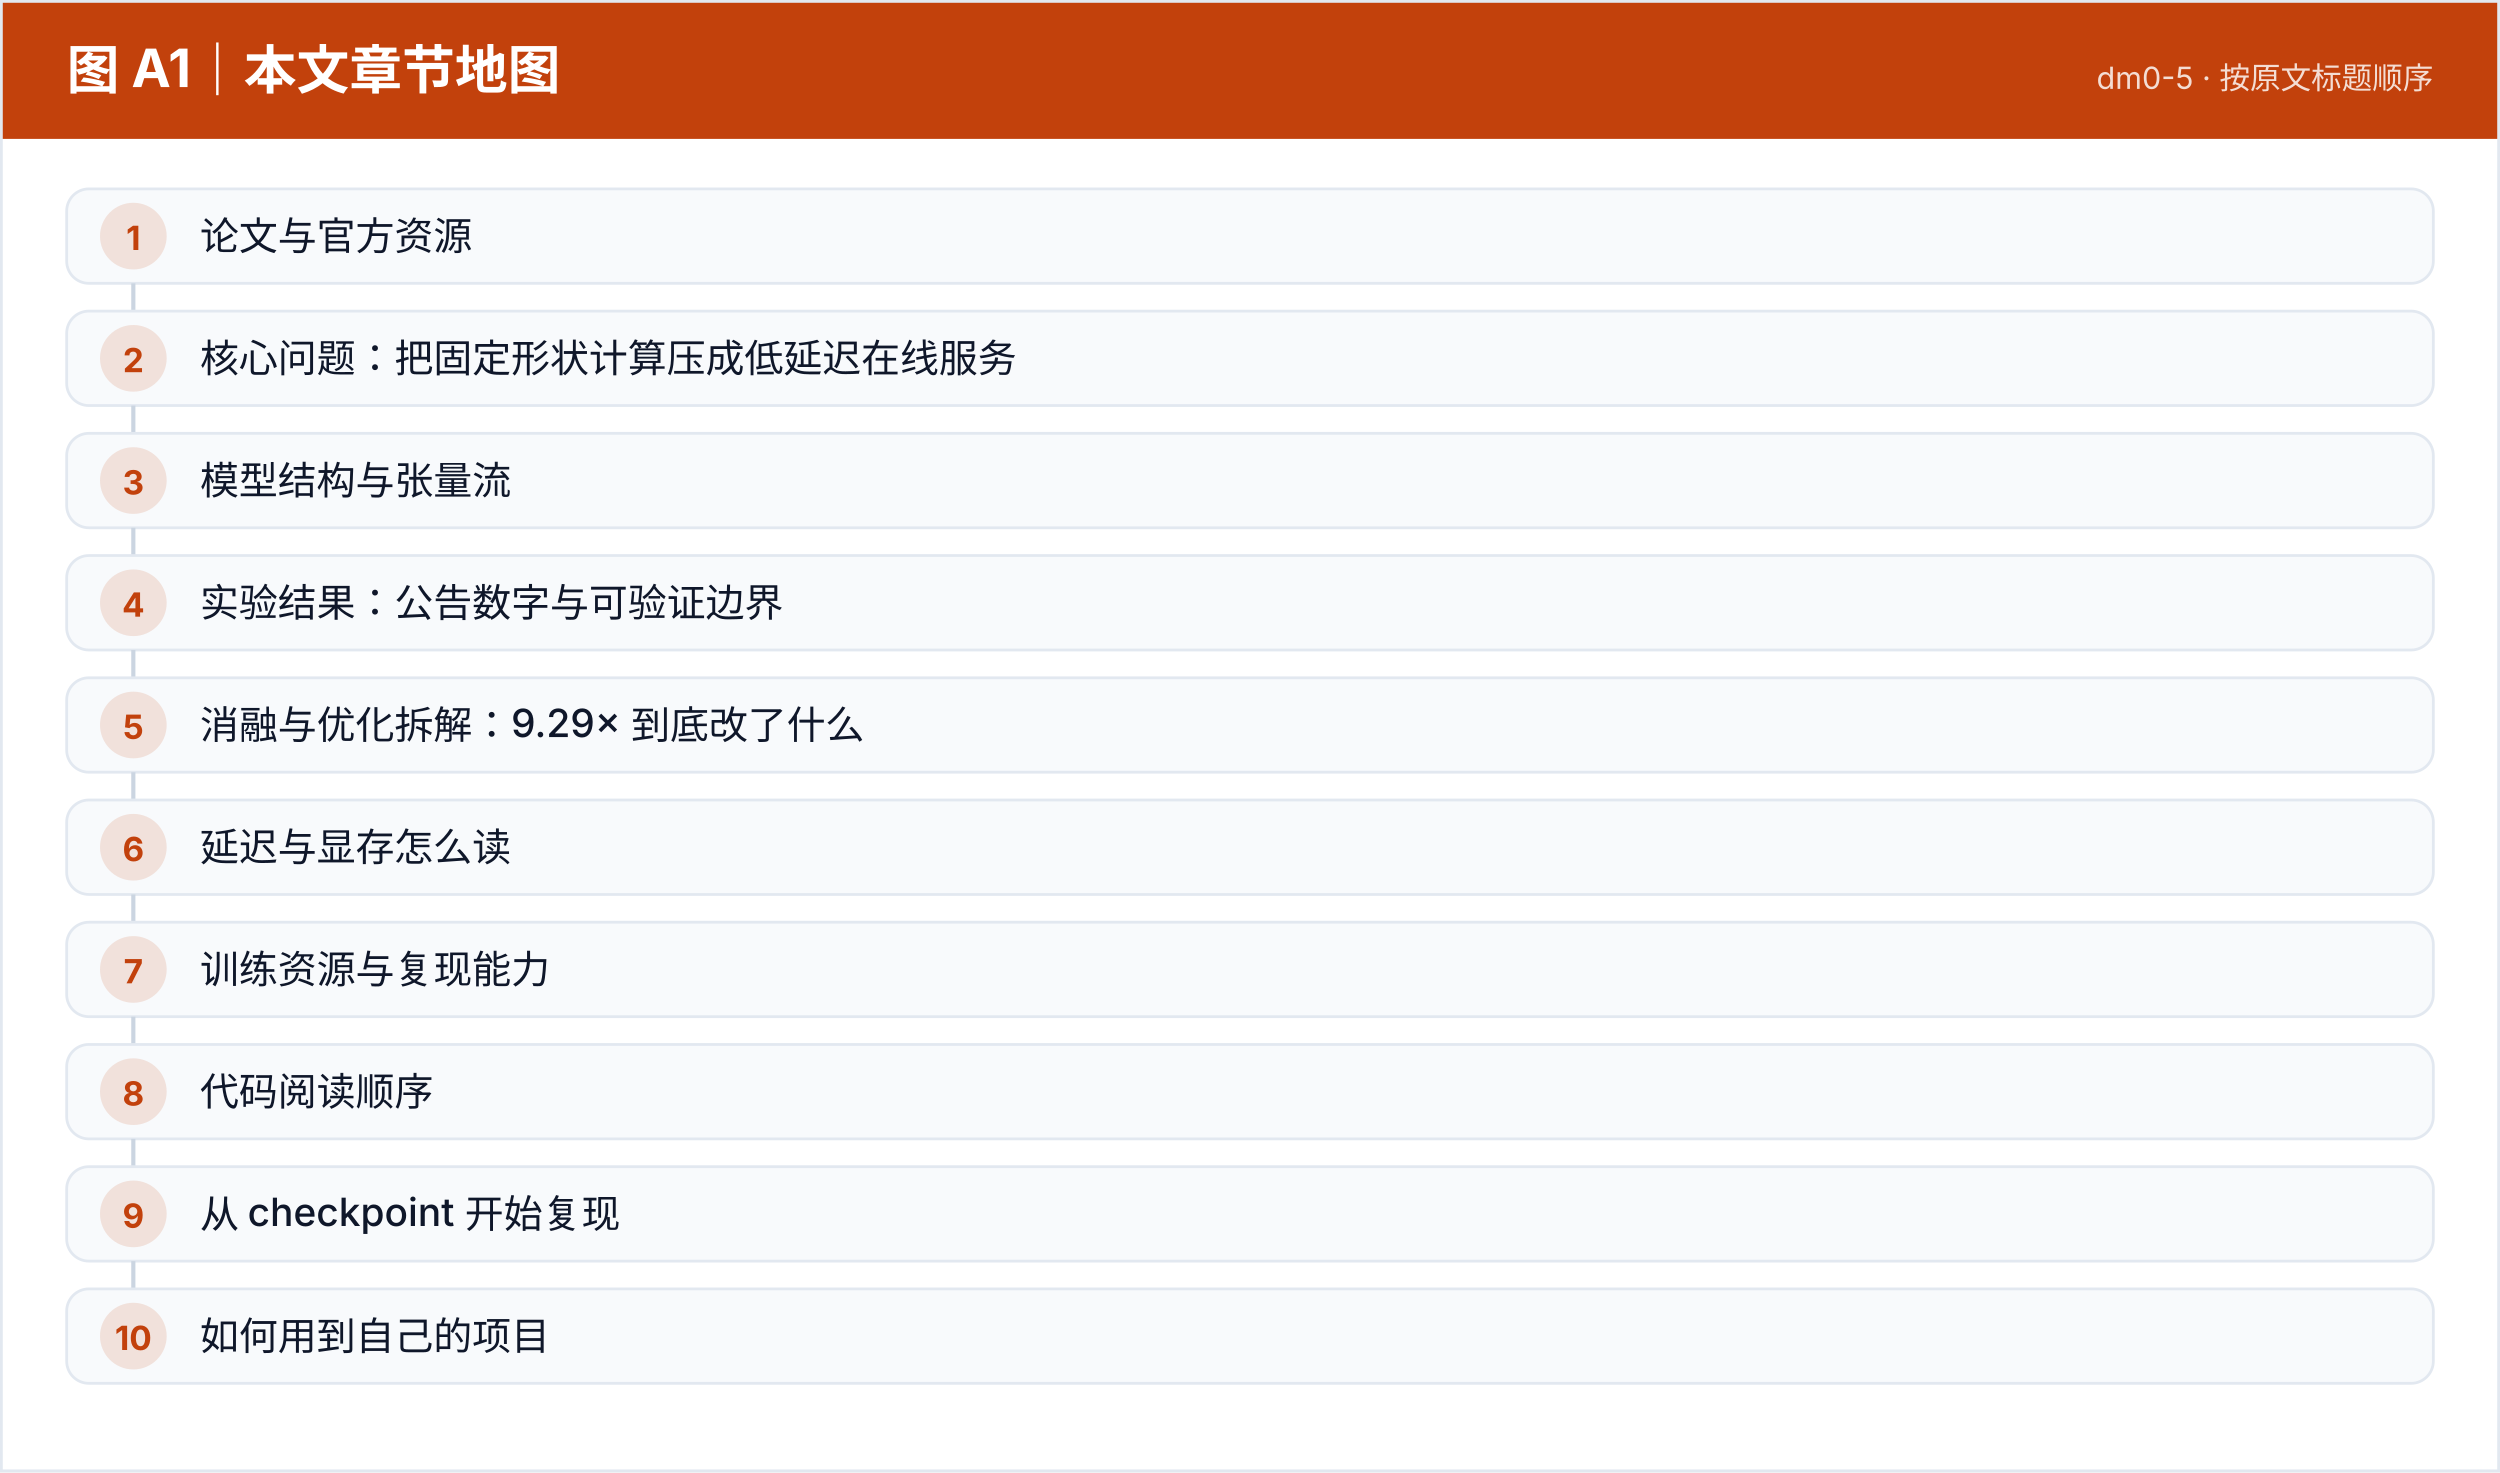
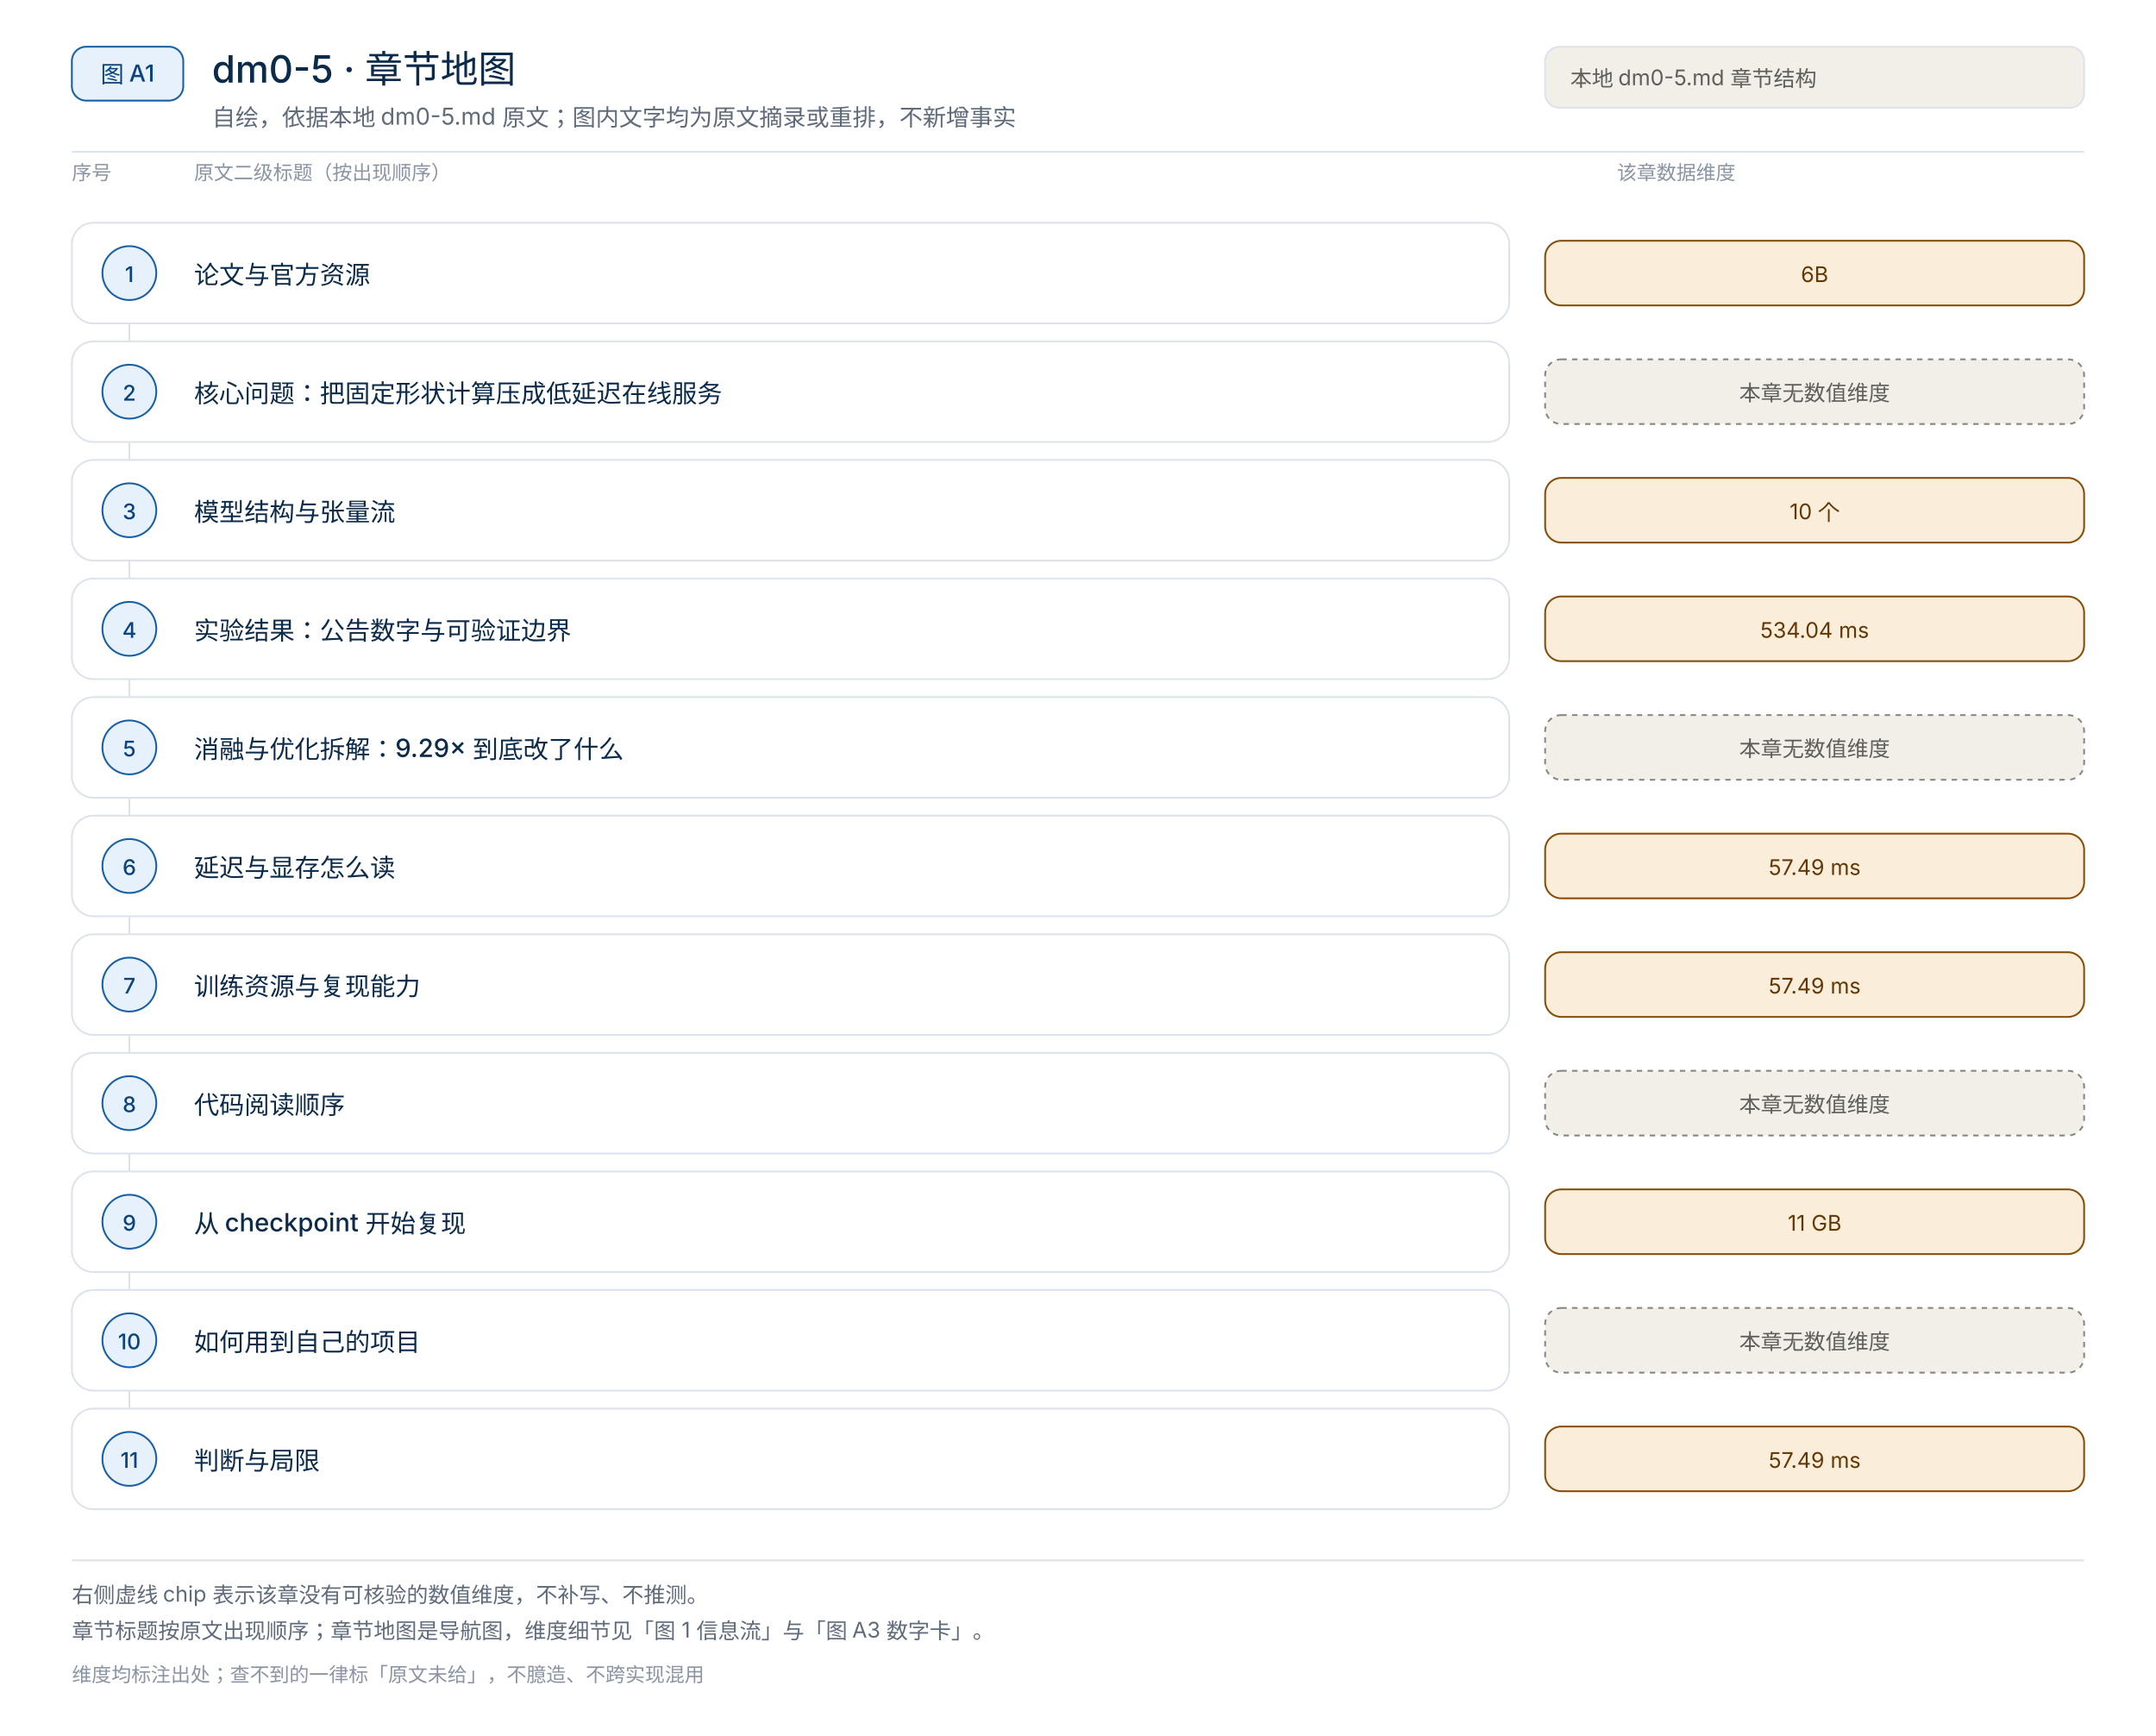
- <svg xmlns="http://www.w3.org/2000/svg" viewBox="0 0 900 530" width="900" height="530" font-family="PingFang SC, -apple-system, BlinkMacSystemFont, Microsoft YaHei, sans-serif">
-   <rect width="900" height="530" fill="#ffffff" />
-   <rect x="0" y="0" width="900" height="50" fill="#c2410c" />
-   <text x="24" y="32" font-size="19" fill="#ffffff" font-weight="700" text-anchor="start">图 A1｜本文章节地图</text>
-   <text x="876" y="32" font-size="11" fill="#ffffff" font-weight="400" text-anchor="end" opacity="0.82">dm0-5 · 按原文标题顺序</text>
-   <rect x="24" y="68" width="852" height="34" rx="8" fill="#f8fafc" stroke="#e2e8f0" />
-   <circle cx="48" cy="85" r="12" fill="#c2410c" opacity="0.14" />
-   <text x="48" y="90" font-size="12" fill="#c2410c" font-weight="700" text-anchor="middle">1</text>
-   <text x="72" y="90" font-size="14" fill="#0f172a" font-weight="500" text-anchor="start">论文与官方资源</text>
-   <path d="M48 102 L48 112" stroke="#cbd5e1" stroke-width="1.5" />
-   <rect x="24" y="112" width="852" height="34" rx="8" fill="#f8fafc" stroke="#e2e8f0" />
-   <circle cx="48" cy="129" r="12" fill="#c2410c" opacity="0.14" />
-   <text x="48" y="134" font-size="12" fill="#c2410c" font-weight="700" text-anchor="middle">2</text>
-   <text x="72" y="134" font-size="14" fill="#0f172a" font-weight="500" text-anchor="start">核心问题：把固定形状计算压成低延迟在线服务</text>
-   <path d="M48 146 L48 156" stroke="#cbd5e1" stroke-width="1.5" />
-   <rect x="24" y="156" width="852" height="34" rx="8" fill="#f8fafc" stroke="#e2e8f0" />
-   <circle cx="48" cy="173" r="12" fill="#c2410c" opacity="0.14" />
-   <text x="48" y="178" font-size="12" fill="#c2410c" font-weight="700" text-anchor="middle">3</text>
-   <text x="72" y="178" font-size="14" fill="#0f172a" font-weight="500" text-anchor="start">模型结构与张量流</text>
-   <path d="M48 190 L48 200" stroke="#cbd5e1" stroke-width="1.5" />
-   <rect x="24" y="200" width="852" height="34" rx="8" fill="#f8fafc" stroke="#e2e8f0" />
-   <circle cx="48" cy="217" r="12" fill="#c2410c" opacity="0.14" />
-   <text x="48" y="222" font-size="12" fill="#c2410c" font-weight="700" text-anchor="middle">4</text>
-   <text x="72" y="222" font-size="14" fill="#0f172a" font-weight="500" text-anchor="start">实验结果：公告数字与可验证边界</text>
-   <path d="M48 234 L48 244" stroke="#cbd5e1" stroke-width="1.5" />
-   <rect x="24" y="244" width="852" height="34" rx="8" fill="#f8fafc" stroke="#e2e8f0" />
-   <circle cx="48" cy="261" r="12" fill="#c2410c" opacity="0.14" />
-   <text x="48" y="266" font-size="12" fill="#c2410c" font-weight="700" text-anchor="middle">5</text>
-   <text x="72" y="266" font-size="14" fill="#0f172a" font-weight="500" text-anchor="start">消融与优化拆解：9.29× 到底改了什么</text>
-   <path d="M48 278 L48 288" stroke="#cbd5e1" stroke-width="1.5" />
-   <rect x="24" y="288" width="852" height="34" rx="8" fill="#f8fafc" stroke="#e2e8f0" />
-   <circle cx="48" cy="305" r="12" fill="#c2410c" opacity="0.14" />
-   <text x="48" y="310" font-size="12" fill="#c2410c" font-weight="700" text-anchor="middle">6</text>
-   <text x="72" y="310" font-size="14" fill="#0f172a" font-weight="500" text-anchor="start">延迟与显存怎么读</text>
-   <path d="M48 322 L48 332" stroke="#cbd5e1" stroke-width="1.5" />
-   <rect x="24" y="332" width="852" height="34" rx="8" fill="#f8fafc" stroke="#e2e8f0" />
-   <circle cx="48" cy="349" r="12" fill="#c2410c" opacity="0.14" />
-   <text x="48" y="354" font-size="12" fill="#c2410c" font-weight="700" text-anchor="middle">7</text>
-   <text x="72" y="354" font-size="14" fill="#0f172a" font-weight="500" text-anchor="start">训练资源与复现能力</text>
-   <path d="M48 366 L48 376" stroke="#cbd5e1" stroke-width="1.5" />
-   <rect x="24" y="376" width="852" height="34" rx="8" fill="#f8fafc" stroke="#e2e8f0" />
-   <circle cx="48" cy="393" r="12" fill="#c2410c" opacity="0.14" />
-   <text x="48" y="398" font-size="12" fill="#c2410c" font-weight="700" text-anchor="middle">8</text>
-   <text x="72" y="398" font-size="14" fill="#0f172a" font-weight="500" text-anchor="start">代码阅读顺序</text>
-   <path d="M48 410 L48 420" stroke="#cbd5e1" stroke-width="1.5" />
-   <rect x="24" y="420" width="852" height="34" rx="8" fill="#f8fafc" stroke="#e2e8f0" />
-   <circle cx="48" cy="437" r="12" fill="#c2410c" opacity="0.14" />
-   <text x="48" y="442" font-size="12" fill="#c2410c" font-weight="700" text-anchor="middle">9</text>
-   <text x="72" y="442" font-size="14" fill="#0f172a" font-weight="500" text-anchor="start">从 checkpoint 开始复现</text>
-   <path d="M48 454 L48 464" stroke="#cbd5e1" stroke-width="1.5" />
-   <rect x="24" y="464" width="852" height="34" rx="8" fill="#f8fafc" stroke="#e2e8f0" />
-   <circle cx="48" cy="481" r="12" fill="#c2410c" opacity="0.14" />
-   <text x="48" y="486" font-size="12" fill="#c2410c" font-weight="700" text-anchor="middle">10</text>
-   <text x="72" y="486" font-size="14" fill="#0f172a" font-weight="500" text-anchor="start">如何用到自己的项目</text>
-   <rect x="0.5" y="0.5" width="899" height="529" fill="none" stroke="#e2e8f0" />
+ <svg xmlns="http://www.w3.org/2000/svg" width="1200" height="966" viewBox="0 0 1200 966" role="img">
+   <defs>
+     <marker id="arrow" viewBox="0 0 10 10" refX="8" refY="5" markerWidth="6" markerHeight="6" orient="auto-start-reverse">
+       <path d="M2 1L8 5L2 9" fill="none" stroke="#185FA5" stroke-width="1.6" stroke-linecap="round" stroke-linejoin="round" />
+     </marker>
+   </defs>
+   <rect x="0" y="0" width="1200" height="966" rx="0" fill="#FFFFFF" stroke="#FFFFFF" stroke-width="1" />
+   <text x="118" y="46" font-family="-apple-system,BlinkMacSystemFont,'PingFang SC','Microsoft YaHei',sans-serif" font-size="21" font-weight="500" fill="#0C2B4A" text-anchor="start">dm0-5 · 章节地图</text>
+   <text x="118" y="70" font-family="-apple-system,BlinkMacSystemFont,'PingFang SC','Microsoft YaHei',sans-serif" font-size="13" font-weight="400" fill="#5F6B7A" text-anchor="start">自绘，依据本地 dm0-5.md 原文；图内文字均为原文摘录或重排，不新增事实</text>
+   <rect x="40" y="84" width="1120" height="1" rx="0" fill="#DDE3EC" stroke="#DDE3EC" stroke-width="0" />
+   <rect x="860" y="26" width="300" height="34" rx="8" fill="#F1EFE8" stroke="#DDE3EC" stroke-width="1" />
+   <text x="874" y="48" font-family="-apple-system,BlinkMacSystemFont,'PingFang SC','Microsoft YaHei',sans-serif" font-size="12" font-weight="400" fill="#5F5E5A" text-anchor="start">本地 dm0-5.md 章节结构</text>
+   <rect x="40" y="26" width="62" height="30" rx="8" fill="#E6F1FB" stroke="#185FA5" stroke-width="1" />
+   <text x="71" y="46" font-family="-apple-system,BlinkMacSystemFont,'PingFang SC','Microsoft YaHei',sans-serif" font-size="13" font-weight="500" fill="#0C447C" text-anchor="middle">图 A1</text>
+   <text x="40" y="100" font-family="-apple-system,BlinkMacSystemFont,'PingFang SC','Microsoft YaHei',sans-serif" font-size="11" font-weight="400" fill="#8A94A3" text-anchor="start">序号</text>
+   <text x="108" y="100" font-family="-apple-system,BlinkMacSystemFont,'PingFang SC','Microsoft YaHei',sans-serif" font-size="11" font-weight="400" fill="#8A94A3" text-anchor="start">原文二级标题（按出现顺序）</text>
+   <text x="900" y="100" font-family="-apple-system,BlinkMacSystemFont,'PingFang SC','Microsoft YaHei',sans-serif" font-size="11" font-weight="400" fill="#8A94A3" text-anchor="start">该章数据维度</text>
+   <rect x="40" y="124" width="800" height="56" rx="12" fill="#FFFFFF" stroke="#DDE3EC" stroke-width="1" />
+   <circle cx="72" cy="152" r="15" fill="#E6F1FB" stroke="#185FA5" stroke-width="1" />
+   <text x="72" y="157" font-family="-apple-system,BlinkMacSystemFont,'PingFang SC','Microsoft YaHei',sans-serif" font-size="12" font-weight="500" fill="#0C447C" text-anchor="middle">1</text>
+   <text x="108" y="158" font-family="-apple-system,BlinkMacSystemFont,'PingFang SC','Microsoft YaHei',sans-serif" font-size="14" font-weight="500" fill="#0C2B4A" text-anchor="start">论文与官方资源</text>
+   <rect x="860" y="134" width="300" height="36" rx="9" fill="#FAEEDA" stroke="#854F0B" stroke-width="1" />
+   <text x="1010" y="157" font-family="-apple-system,BlinkMacSystemFont,'PingFang SC','Microsoft YaHei',sans-serif" font-size="12" font-weight="400" fill="#633806" text-anchor="middle">6B</text>
+   <path d="M72 180 L72 190" fill="none" stroke="#DDE3EC" stroke-width="1" />
+   <rect x="40" y="190" width="800" height="56" rx="12" fill="#FFFFFF" stroke="#DDE3EC" stroke-width="1" />
+   <circle cx="72" cy="218" r="15" fill="#E6F1FB" stroke="#185FA5" stroke-width="1" />
+   <text x="72" y="223" font-family="-apple-system,BlinkMacSystemFont,'PingFang SC','Microsoft YaHei',sans-serif" font-size="12" font-weight="500" fill="#0C447C" text-anchor="middle">2</text>
+   <text x="108" y="224" font-family="-apple-system,BlinkMacSystemFont,'PingFang SC','Microsoft YaHei',sans-serif" font-size="14" font-weight="500" fill="#0C2B4A" text-anchor="start">核心问题：把固定形状计算压成低延迟在线服务</text>
+   <rect x="860" y="200" width="300" height="36" rx="9" fill="#F1EFE8" stroke="#888780" stroke-width="1" stroke-dasharray="3 3" />
+   <text x="1010" y="223" font-family="-apple-system,BlinkMacSystemFont,'PingFang SC','Microsoft YaHei',sans-serif" font-size="12" font-weight="400" fill="#5F5E5A" text-anchor="middle">本章无数值维度</text>
+   <path d="M72 246 L72 256" fill="none" stroke="#DDE3EC" stroke-width="1" />
+   <rect x="40" y="256" width="800" height="56" rx="12" fill="#FFFFFF" stroke="#DDE3EC" stroke-width="1" />
+   <circle cx="72" cy="284" r="15" fill="#E6F1FB" stroke="#185FA5" stroke-width="1" />
+   <text x="72" y="289" font-family="-apple-system,BlinkMacSystemFont,'PingFang SC','Microsoft YaHei',sans-serif" font-size="12" font-weight="500" fill="#0C447C" text-anchor="middle">3</text>
+   <text x="108" y="290" font-family="-apple-system,BlinkMacSystemFont,'PingFang SC','Microsoft YaHei',sans-serif" font-size="14" font-weight="500" fill="#0C2B4A" text-anchor="start">模型结构与张量流</text>
+   <rect x="860" y="266" width="300" height="36" rx="9" fill="#FAEEDA" stroke="#854F0B" stroke-width="1" />
+   <text x="1010" y="289" font-family="-apple-system,BlinkMacSystemFont,'PingFang SC','Microsoft YaHei',sans-serif" font-size="12" font-weight="400" fill="#633806" text-anchor="middle">10 个</text>
+   <path d="M72 312 L72 322" fill="none" stroke="#DDE3EC" stroke-width="1" />
+   <rect x="40" y="322" width="800" height="56" rx="12" fill="#FFFFFF" stroke="#DDE3EC" stroke-width="1" />
+   <circle cx="72" cy="350" r="15" fill="#E6F1FB" stroke="#185FA5" stroke-width="1" />
+   <text x="72" y="355" font-family="-apple-system,BlinkMacSystemFont,'PingFang SC','Microsoft YaHei',sans-serif" font-size="12" font-weight="500" fill="#0C447C" text-anchor="middle">4</text>
+   <text x="108" y="356" font-family="-apple-system,BlinkMacSystemFont,'PingFang SC','Microsoft YaHei',sans-serif" font-size="14" font-weight="500" fill="#0C2B4A" text-anchor="start">实验结果：公告数字与可验证边界</text>
+   <rect x="860" y="332" width="300" height="36" rx="9" fill="#FAEEDA" stroke="#854F0B" stroke-width="1" />
+   <text x="1010" y="355" font-family="-apple-system,BlinkMacSystemFont,'PingFang SC','Microsoft YaHei',sans-serif" font-size="12" font-weight="400" fill="#633806" text-anchor="middle">534.04 ms</text>
+   <path d="M72 378 L72 388" fill="none" stroke="#DDE3EC" stroke-width="1" />
+   <rect x="40" y="388" width="800" height="56" rx="12" fill="#FFFFFF" stroke="#DDE3EC" stroke-width="1" />
+   <circle cx="72" cy="416" r="15" fill="#E6F1FB" stroke="#185FA5" stroke-width="1" />
+   <text x="72" y="421" font-family="-apple-system,BlinkMacSystemFont,'PingFang SC','Microsoft YaHei',sans-serif" font-size="12" font-weight="500" fill="#0C447C" text-anchor="middle">5</text>
+   <text x="108" y="422" font-family="-apple-system,BlinkMacSystemFont,'PingFang SC','Microsoft YaHei',sans-serif" font-size="14" font-weight="500" fill="#0C2B4A" text-anchor="start">消融与优化拆解：9.29× 到底改了什么</text>
+   <rect x="860" y="398" width="300" height="36" rx="9" fill="#F1EFE8" stroke="#888780" stroke-width="1" stroke-dasharray="3 3" />
+   <text x="1010" y="421" font-family="-apple-system,BlinkMacSystemFont,'PingFang SC','Microsoft YaHei',sans-serif" font-size="12" font-weight="400" fill="#5F5E5A" text-anchor="middle">本章无数值维度</text>
+   <path d="M72 444 L72 454" fill="none" stroke="#DDE3EC" stroke-width="1" />
+   <rect x="40" y="454" width="800" height="56" rx="12" fill="#FFFFFF" stroke="#DDE3EC" stroke-width="1" />
+   <circle cx="72" cy="482" r="15" fill="#E6F1FB" stroke="#185FA5" stroke-width="1" />
+   <text x="72" y="487" font-family="-apple-system,BlinkMacSystemFont,'PingFang SC','Microsoft YaHei',sans-serif" font-size="12" font-weight="500" fill="#0C447C" text-anchor="middle">6</text>
+   <text x="108" y="488" font-family="-apple-system,BlinkMacSystemFont,'PingFang SC','Microsoft YaHei',sans-serif" font-size="14" font-weight="500" fill="#0C2B4A" text-anchor="start">延迟与显存怎么读</text>
+   <rect x="860" y="464" width="300" height="36" rx="9" fill="#FAEEDA" stroke="#854F0B" stroke-width="1" />
+   <text x="1010" y="487" font-family="-apple-system,BlinkMacSystemFont,'PingFang SC','Microsoft YaHei',sans-serif" font-size="12" font-weight="400" fill="#633806" text-anchor="middle">57.49 ms</text>
+   <path d="M72 510 L72 520" fill="none" stroke="#DDE3EC" stroke-width="1" />
+   <rect x="40" y="520" width="800" height="56" rx="12" fill="#FFFFFF" stroke="#DDE3EC" stroke-width="1" />
+   <circle cx="72" cy="548" r="15" fill="#E6F1FB" stroke="#185FA5" stroke-width="1" />
+   <text x="72" y="553" font-family="-apple-system,BlinkMacSystemFont,'PingFang SC','Microsoft YaHei',sans-serif" font-size="12" font-weight="500" fill="#0C447C" text-anchor="middle">7</text>
+   <text x="108" y="554" font-family="-apple-system,BlinkMacSystemFont,'PingFang SC','Microsoft YaHei',sans-serif" font-size="14" font-weight="500" fill="#0C2B4A" text-anchor="start">训练资源与复现能力</text>
+   <rect x="860" y="530" width="300" height="36" rx="9" fill="#FAEEDA" stroke="#854F0B" stroke-width="1" />
+   <text x="1010" y="553" font-family="-apple-system,BlinkMacSystemFont,'PingFang SC','Microsoft YaHei',sans-serif" font-size="12" font-weight="400" fill="#633806" text-anchor="middle">57.49 ms</text>
+   <path d="M72 576 L72 586" fill="none" stroke="#DDE3EC" stroke-width="1" />
+   <rect x="40" y="586" width="800" height="56" rx="12" fill="#FFFFFF" stroke="#DDE3EC" stroke-width="1" />
+   <circle cx="72" cy="614" r="15" fill="#E6F1FB" stroke="#185FA5" stroke-width="1" />
+   <text x="72" y="619" font-family="-apple-system,BlinkMacSystemFont,'PingFang SC','Microsoft YaHei',sans-serif" font-size="12" font-weight="500" fill="#0C447C" text-anchor="middle">8</text>
+   <text x="108" y="620" font-family="-apple-system,BlinkMacSystemFont,'PingFang SC','Microsoft YaHei',sans-serif" font-size="14" font-weight="500" fill="#0C2B4A" text-anchor="start">代码阅读顺序</text>
+   <rect x="860" y="596" width="300" height="36" rx="9" fill="#F1EFE8" stroke="#888780" stroke-width="1" stroke-dasharray="3 3" />
+   <text x="1010" y="619" font-family="-apple-system,BlinkMacSystemFont,'PingFang SC','Microsoft YaHei',sans-serif" font-size="12" font-weight="400" fill="#5F5E5A" text-anchor="middle">本章无数值维度</text>
+   <path d="M72 642 L72 652" fill="none" stroke="#DDE3EC" stroke-width="1" />
+   <rect x="40" y="652" width="800" height="56" rx="12" fill="#FFFFFF" stroke="#DDE3EC" stroke-width="1" />
+   <circle cx="72" cy="680" r="15" fill="#E6F1FB" stroke="#185FA5" stroke-width="1" />
+   <text x="72" y="685" font-family="-apple-system,BlinkMacSystemFont,'PingFang SC','Microsoft YaHei',sans-serif" font-size="12" font-weight="500" fill="#0C447C" text-anchor="middle">9</text>
+   <text x="108" y="686" font-family="-apple-system,BlinkMacSystemFont,'PingFang SC','Microsoft YaHei',sans-serif" font-size="14" font-weight="500" fill="#0C2B4A" text-anchor="start">从 checkpoint 开始复现</text>
+   <rect x="860" y="662" width="300" height="36" rx="9" fill="#FAEEDA" stroke="#854F0B" stroke-width="1" />
+   <text x="1010" y="685" font-family="-apple-system,BlinkMacSystemFont,'PingFang SC','Microsoft YaHei',sans-serif" font-size="12" font-weight="400" fill="#633806" text-anchor="middle">11 GB</text>
+   <path d="M72 708 L72 718" fill="none" stroke="#DDE3EC" stroke-width="1" />
+   <rect x="40" y="718" width="800" height="56" rx="12" fill="#FFFFFF" stroke="#DDE3EC" stroke-width="1" />
+   <circle cx="72" cy="746" r="15" fill="#E6F1FB" stroke="#185FA5" stroke-width="1" />
+   <text x="72" y="751" font-family="-apple-system,BlinkMacSystemFont,'PingFang SC','Microsoft YaHei',sans-serif" font-size="12" font-weight="500" fill="#0C447C" text-anchor="middle">10</text>
+   <text x="108" y="752" font-family="-apple-system,BlinkMacSystemFont,'PingFang SC','Microsoft YaHei',sans-serif" font-size="14" font-weight="500" fill="#0C2B4A" text-anchor="start">如何用到自己的项目</text>
+   <rect x="860" y="728" width="300" height="36" rx="9" fill="#F1EFE8" stroke="#888780" stroke-width="1" stroke-dasharray="3 3" />
+   <text x="1010" y="751" font-family="-apple-system,BlinkMacSystemFont,'PingFang SC','Microsoft YaHei',sans-serif" font-size="12" font-weight="400" fill="#5F5E5A" text-anchor="middle">本章无数值维度</text>
+   <path d="M72 774 L72 784" fill="none" stroke="#DDE3EC" stroke-width="1" />
+   <rect x="40" y="784" width="800" height="56" rx="12" fill="#FFFFFF" stroke="#DDE3EC" stroke-width="1" />
+   <circle cx="72" cy="812" r="15" fill="#E6F1FB" stroke="#185FA5" stroke-width="1" />
+   <text x="72" y="817" font-family="-apple-system,BlinkMacSystemFont,'PingFang SC','Microsoft YaHei',sans-serif" font-size="12" font-weight="500" fill="#0C447C" text-anchor="middle">11</text>
+   <text x="108" y="818" font-family="-apple-system,BlinkMacSystemFont,'PingFang SC','Microsoft YaHei',sans-serif" font-size="14" font-weight="500" fill="#0C2B4A" text-anchor="start">判断与局限</text>
+   <rect x="860" y="794" width="300" height="36" rx="9" fill="#FAEEDA" stroke="#854F0B" stroke-width="1" />
+   <text x="1010" y="817" font-family="-apple-system,BlinkMacSystemFont,'PingFang SC','Microsoft YaHei',sans-serif" font-size="12" font-weight="400" fill="#633806" text-anchor="middle">57.49 ms</text>
+   <rect x="40" y="868" width="1120" height="1" rx="0" fill="#DDE3EC" stroke="#DDE3EC" stroke-width="0" />
+   <text x="40" y="892" font-family="-apple-system,BlinkMacSystemFont,'PingFang SC','Microsoft YaHei',sans-serif" font-size="12" font-weight="400" fill="#5F6B7A" text-anchor="start">右侧虚线 chip 表示该章没有可核验的数值维度，不补写、不推测。</text>
+   <text x="40" y="912" font-family="-apple-system,BlinkMacSystemFont,'PingFang SC','Microsoft YaHei',sans-serif" font-size="12" font-weight="400" fill="#5F6B7A" text-anchor="start">章节标题按原文出现顺序；章节地图是导航图，维度细节见「图 1 信息流」与「图 A3 数字卡」。</text>
+   <text x="40" y="936" font-family="-apple-system,BlinkMacSystemFont,'PingFang SC','Microsoft YaHei',sans-serif" font-size="11" font-weight="400" fill="#8A94A3" text-anchor="start">维度均标注出处；查不到的一律标「原文未给」，不臆造、不跨实现混用</text>
</svg>
